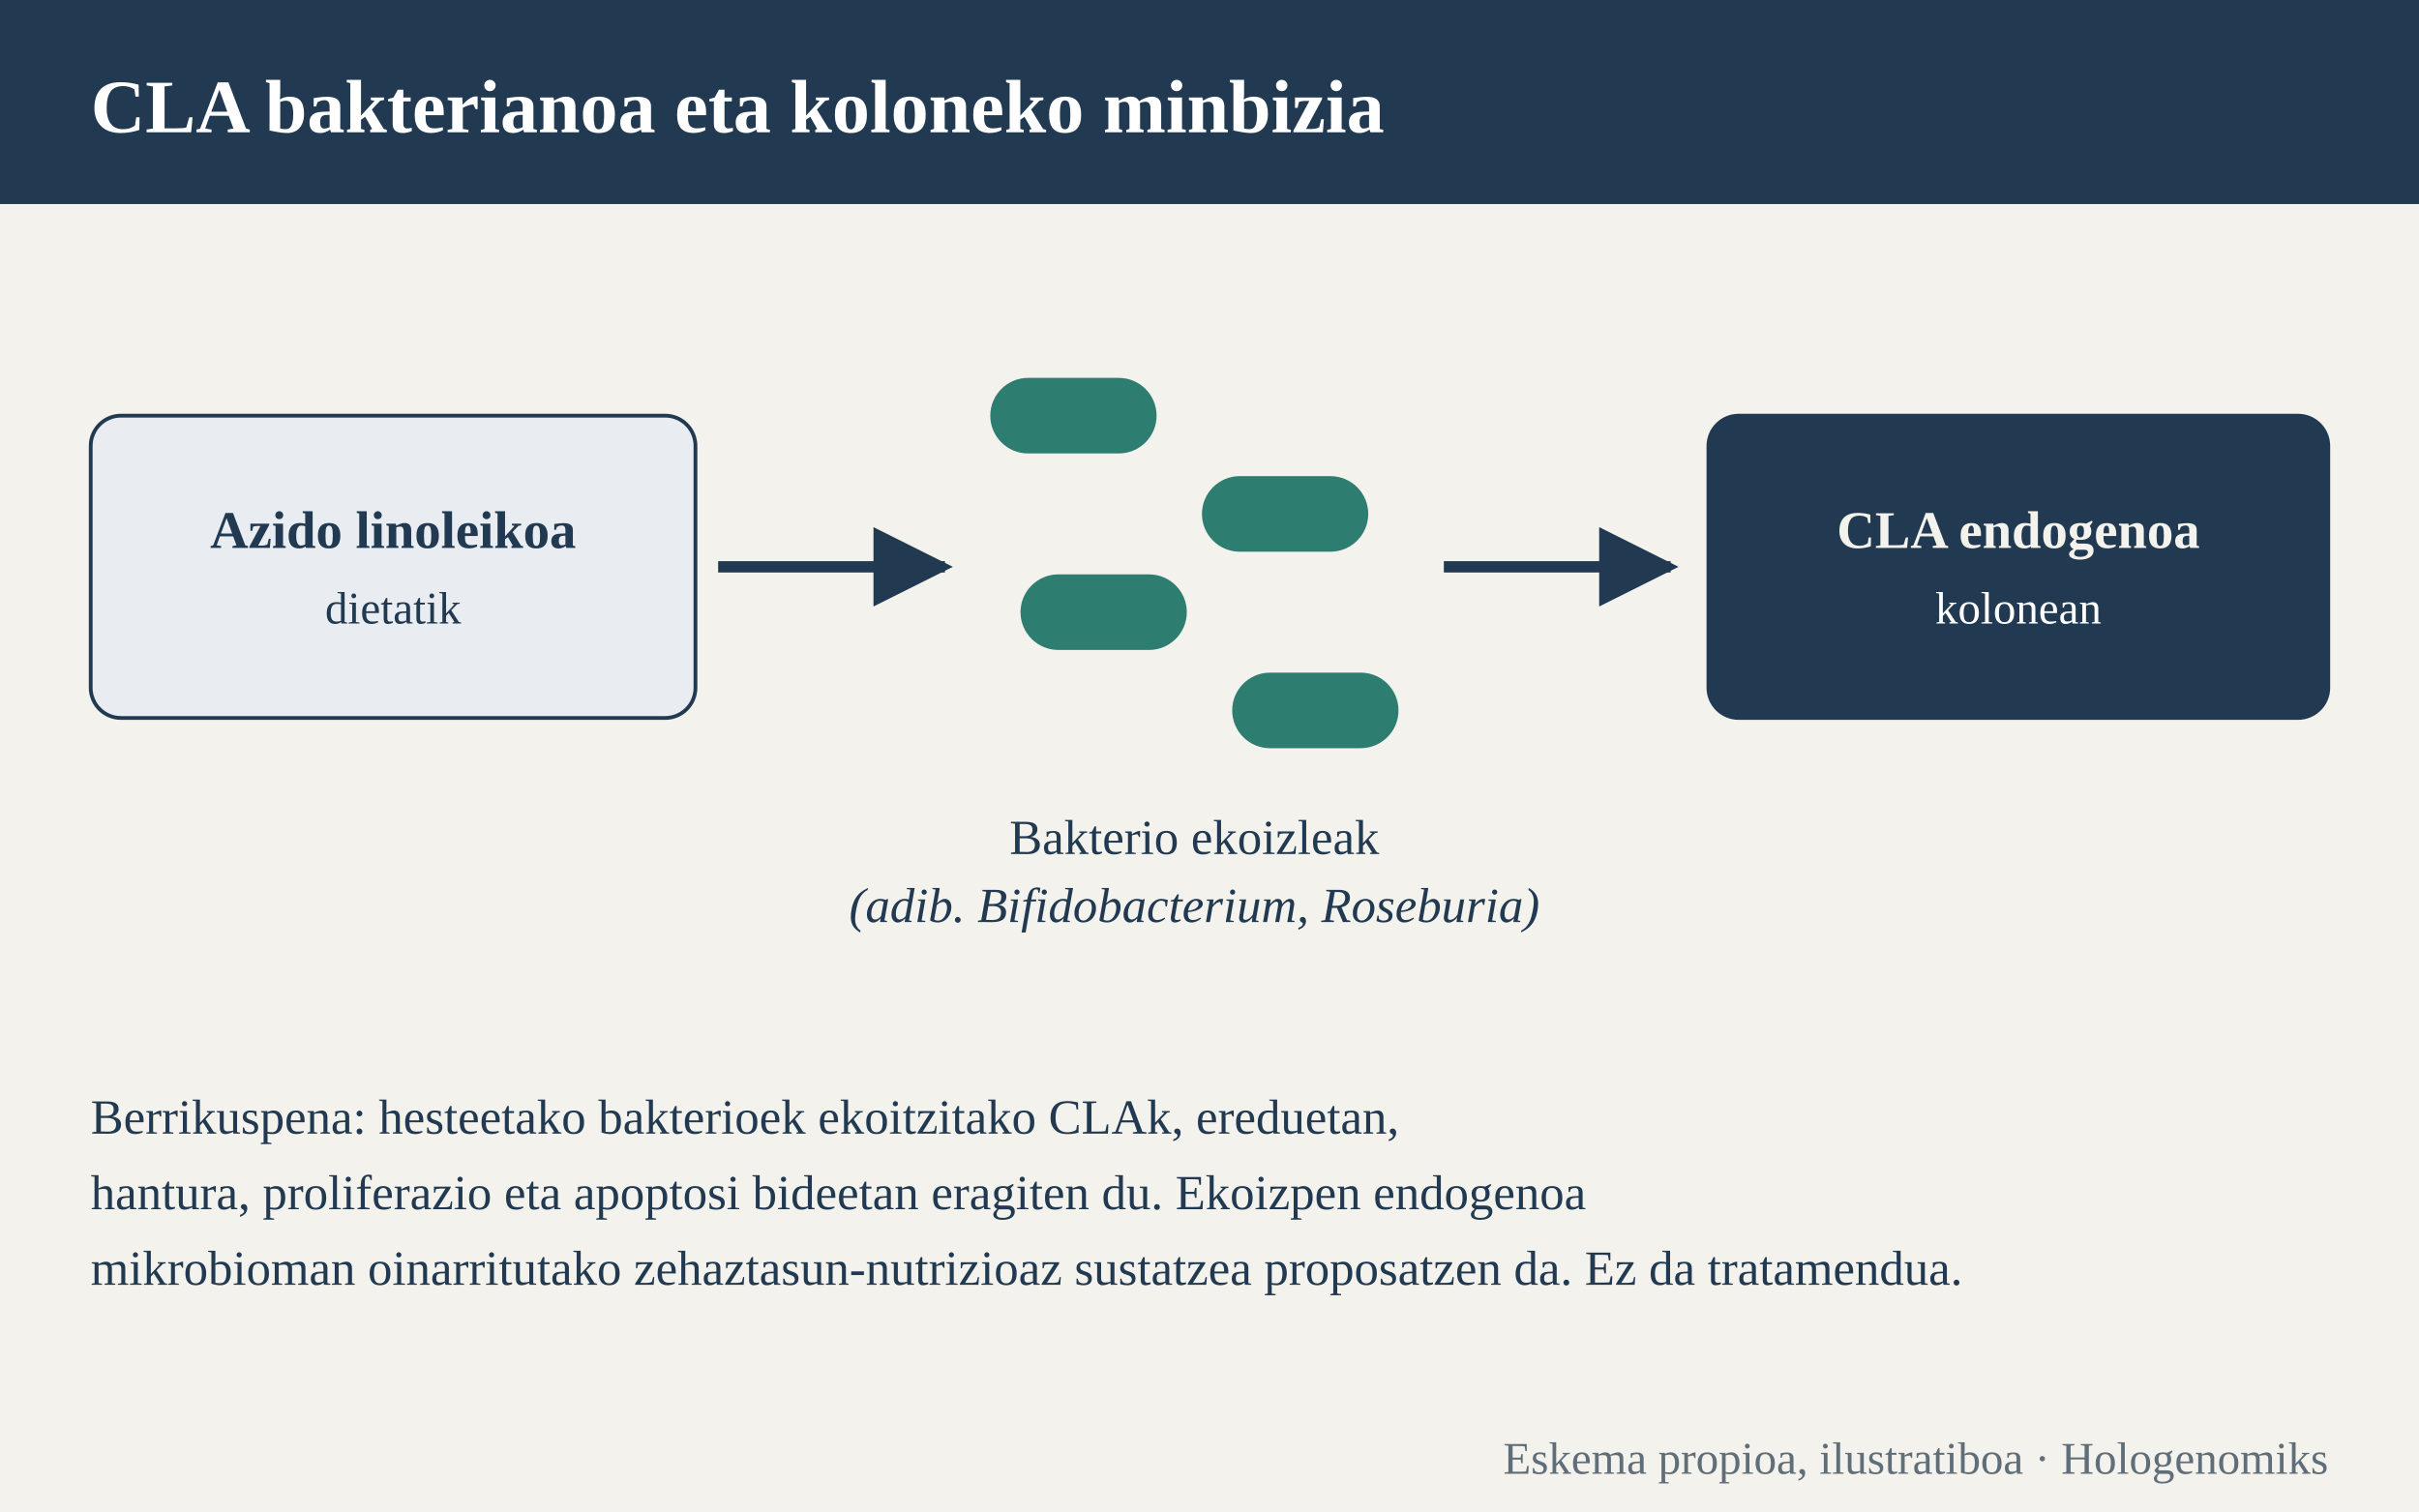
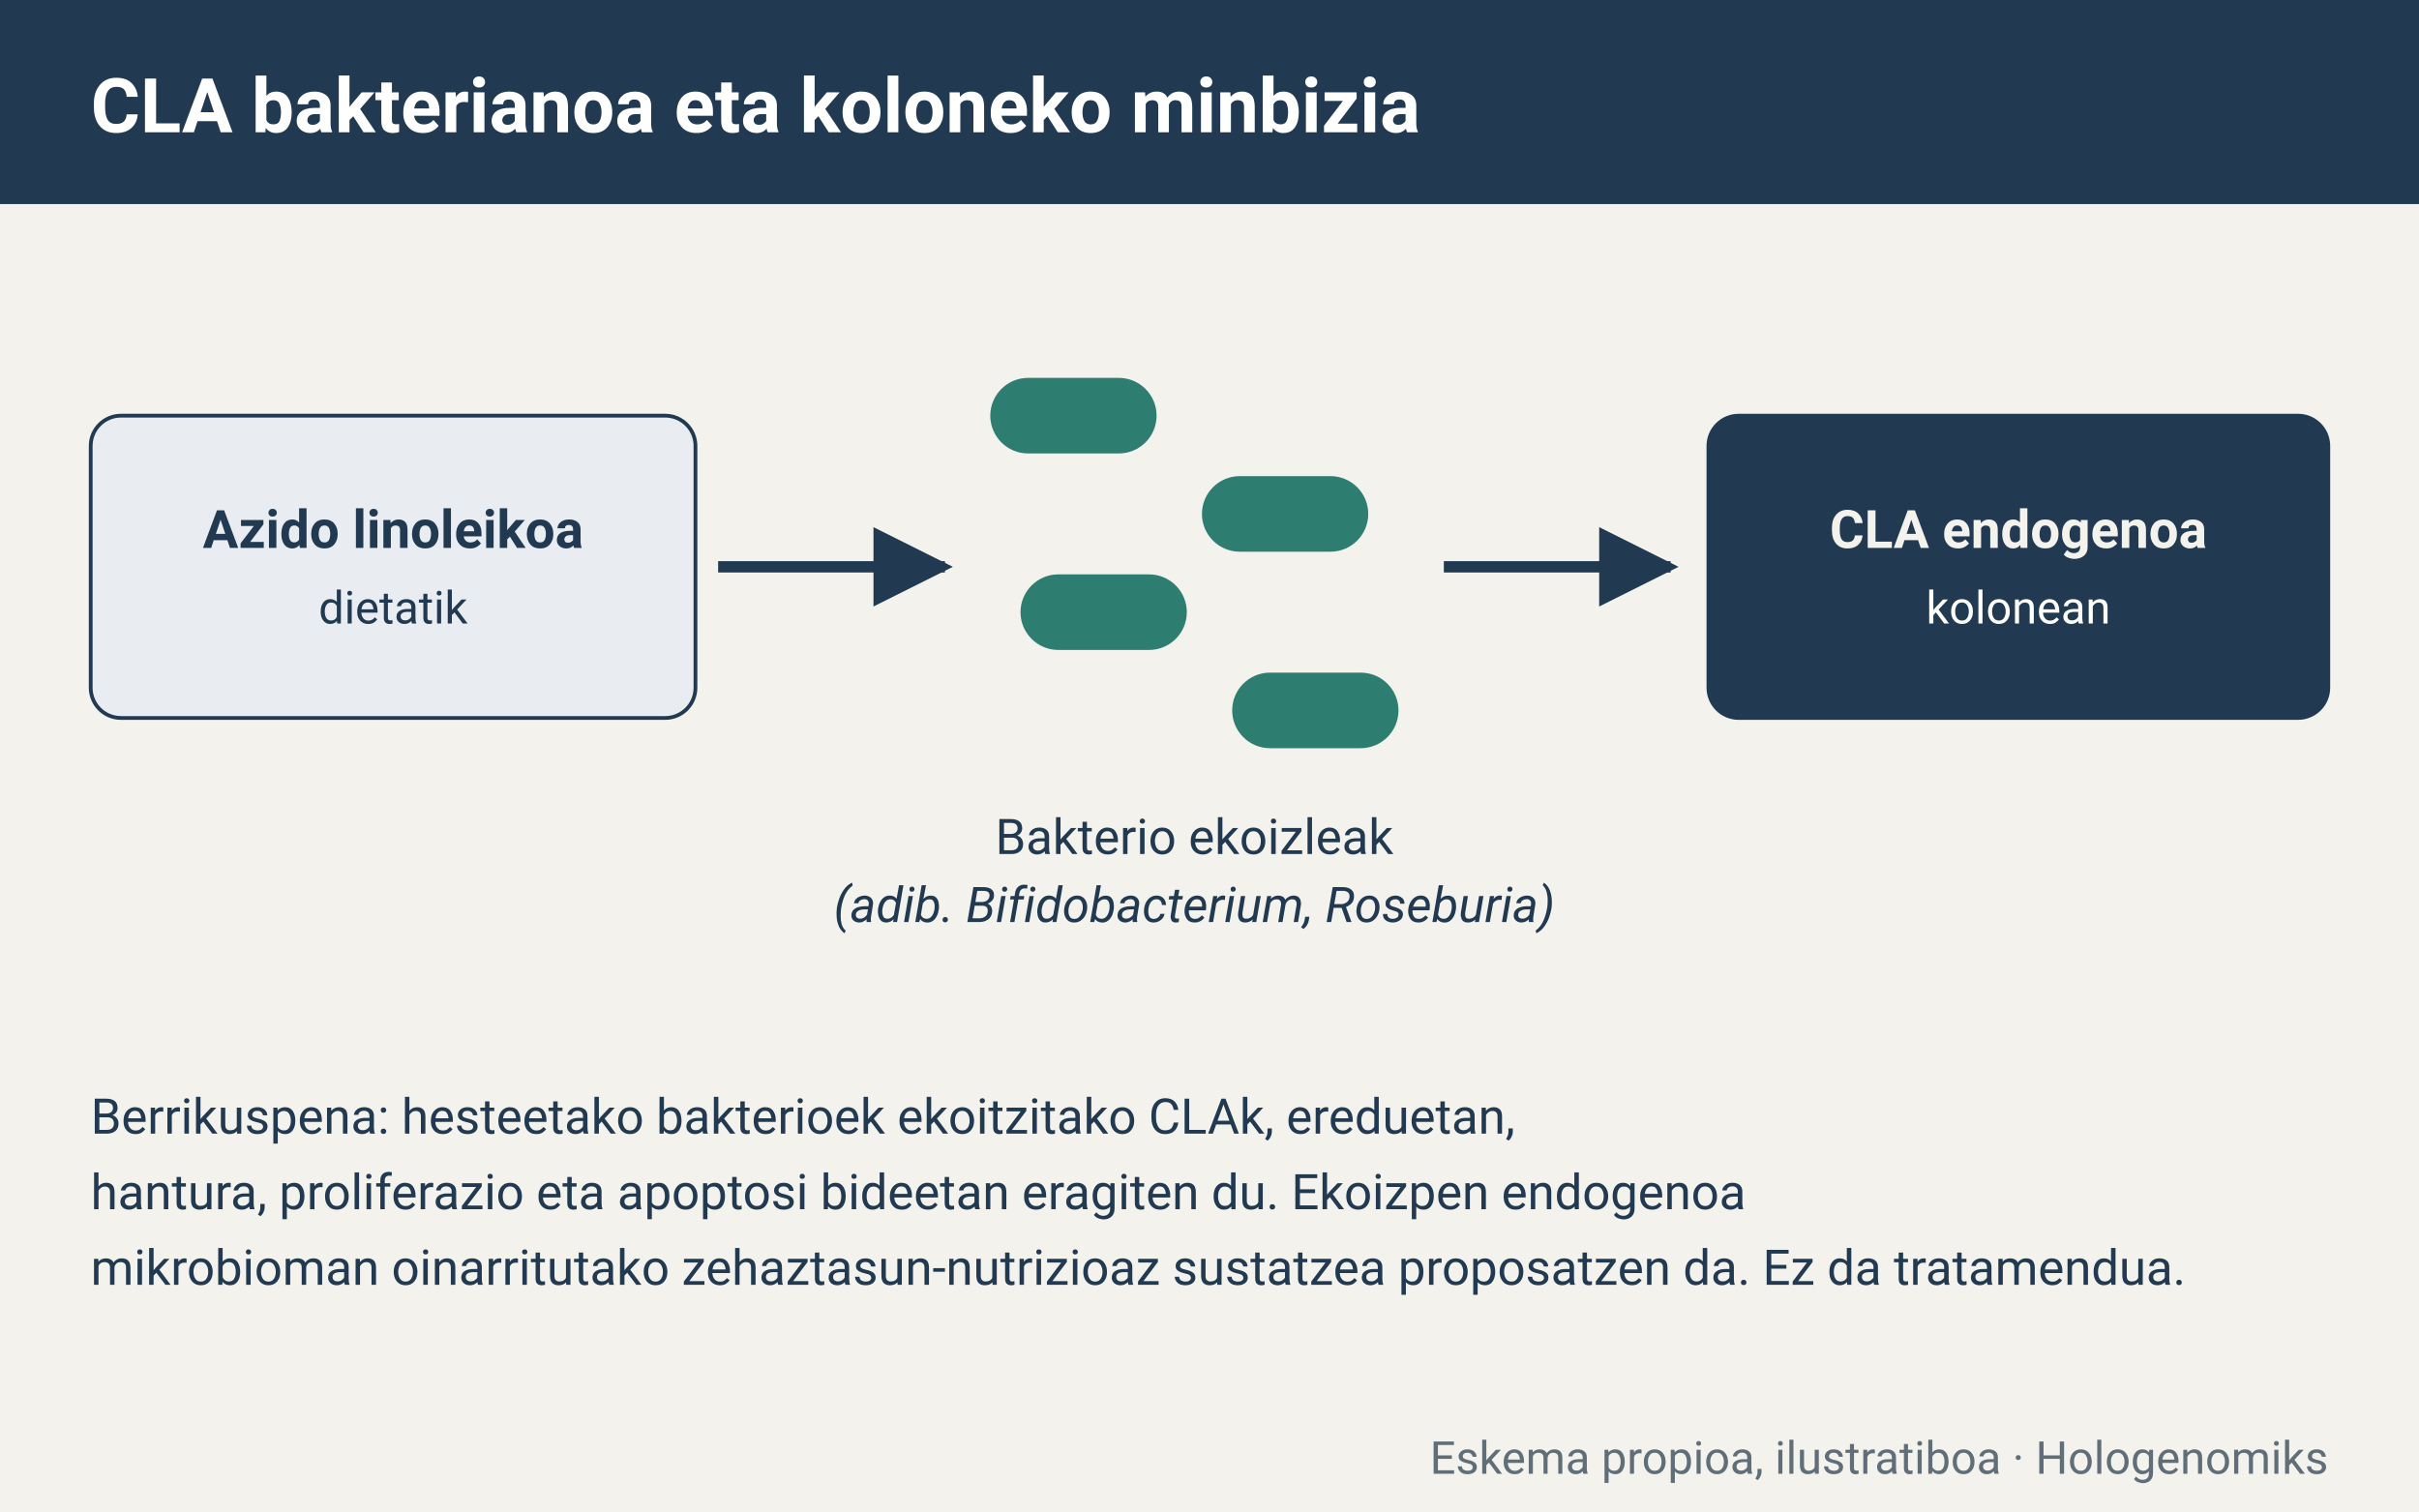
- <svg xmlns="http://www.w3.org/2000/svg" viewBox="0 0 640 400" font-family="Source Sans 3, Segoe UI, Arial, sans-serif" role="img" aria-labelledby="t">
+ <svg xmlns="http://www.w3.org/2000/svg" viewBox="0 0 640 400" font-family="'Source Sans 3', 'Segoe UI', Roboto, Helvetica, Arial, sans-serif" role="img" aria-labelledby="t">
  <rect width="640" height="400" fill="#F4F2EC" />
  <rect width="640" height="54" fill="#213A52" />
  <text x="24" y="35" fill="#fff" font-size="20" font-weight="700">CLA bakterianoa eta koloneko minbizia</text>
  <defs>
    <marker id="f" viewBox="0 0 10 10" refX="9" refY="5" markerWidth="7" markerHeight="7" orient="auto">
      <path d="M0 0L10 5L0 10z" fill="#213A52" />
    </marker>
  </defs>
  <rect x="24" y="110" width="160" height="80" rx="8" fill="#E9EDF1" stroke="#213A52" />
  <text x="104.0" y="145.0" font-size="14" font-weight="700" fill="#213A52" text-anchor="middle">Azido linoleikoa</text>
  <text x="104.0" y="165.0" font-size="12" font-weight="400" fill="#213A52" text-anchor="middle">dietatik</text>
  <path d="M190 150 H250" stroke="#213A52" stroke-width="3" marker-end="url(#f)" />
  <g fill="#2E7D71">
    <rect x="262" y="100" width="44" height="20" rx="10" />
    <rect x="318" y="126" width="44" height="20" rx="10" />
    <rect x="270" y="152" width="44" height="20" rx="10" />
    <rect x="326" y="178" width="44" height="20" rx="10" />
  </g>
  <text x="316" y="226" font-size="13" font-weight="400" fill="#213A52" text-anchor="middle">Bakterio ekoizleak</text>
  <text x="316" y="244" font-size="13" font-weight="400" fill="#213A52" text-anchor="middle" font-style="italic">(adib. Bifidobacterium, Roseburia)</text>
  <path d="M382 150 H442" stroke="#213A52" stroke-width="3" marker-end="url(#f)" />
  <rect x="452" y="110" width="164" height="80" rx="8" fill="#213A52" stroke="#213A52" />
  <text x="534.0" y="145.0" font-size="14" font-weight="700" fill="#F4F2EC" text-anchor="middle">CLA endogenoa</text>
  <text x="534.0" y="165.0" font-size="12" font-weight="400" fill="#fff" text-anchor="middle">kolonean</text>
  <text x="24" y="300" font-size="13" font-weight="400" fill="#213A52" text-anchor="start">Berrikuspena: hesteetako bakterioek ekoitzitako CLAk, ereduetan,</text>
  <text x="24" y="320" font-size="13" font-weight="400" fill="#213A52" text-anchor="start">hantura, proliferazio eta apoptosi bideetan eragiten du. Ekoizpen endogenoa</text>
  <text x="24" y="340" font-size="13" font-weight="400" fill="#213A52" text-anchor="start">mikrobioman oinarritutako zehaztasun-nutrizioaz sustatzea proposatzen da. Ez da tratamendua.</text>
  <text x="616" y="390" text-anchor="end" fill="#5F6E78" font-size="12">Eskema propioa, ilustratiboa · Hologenomiks</text>
</svg>
